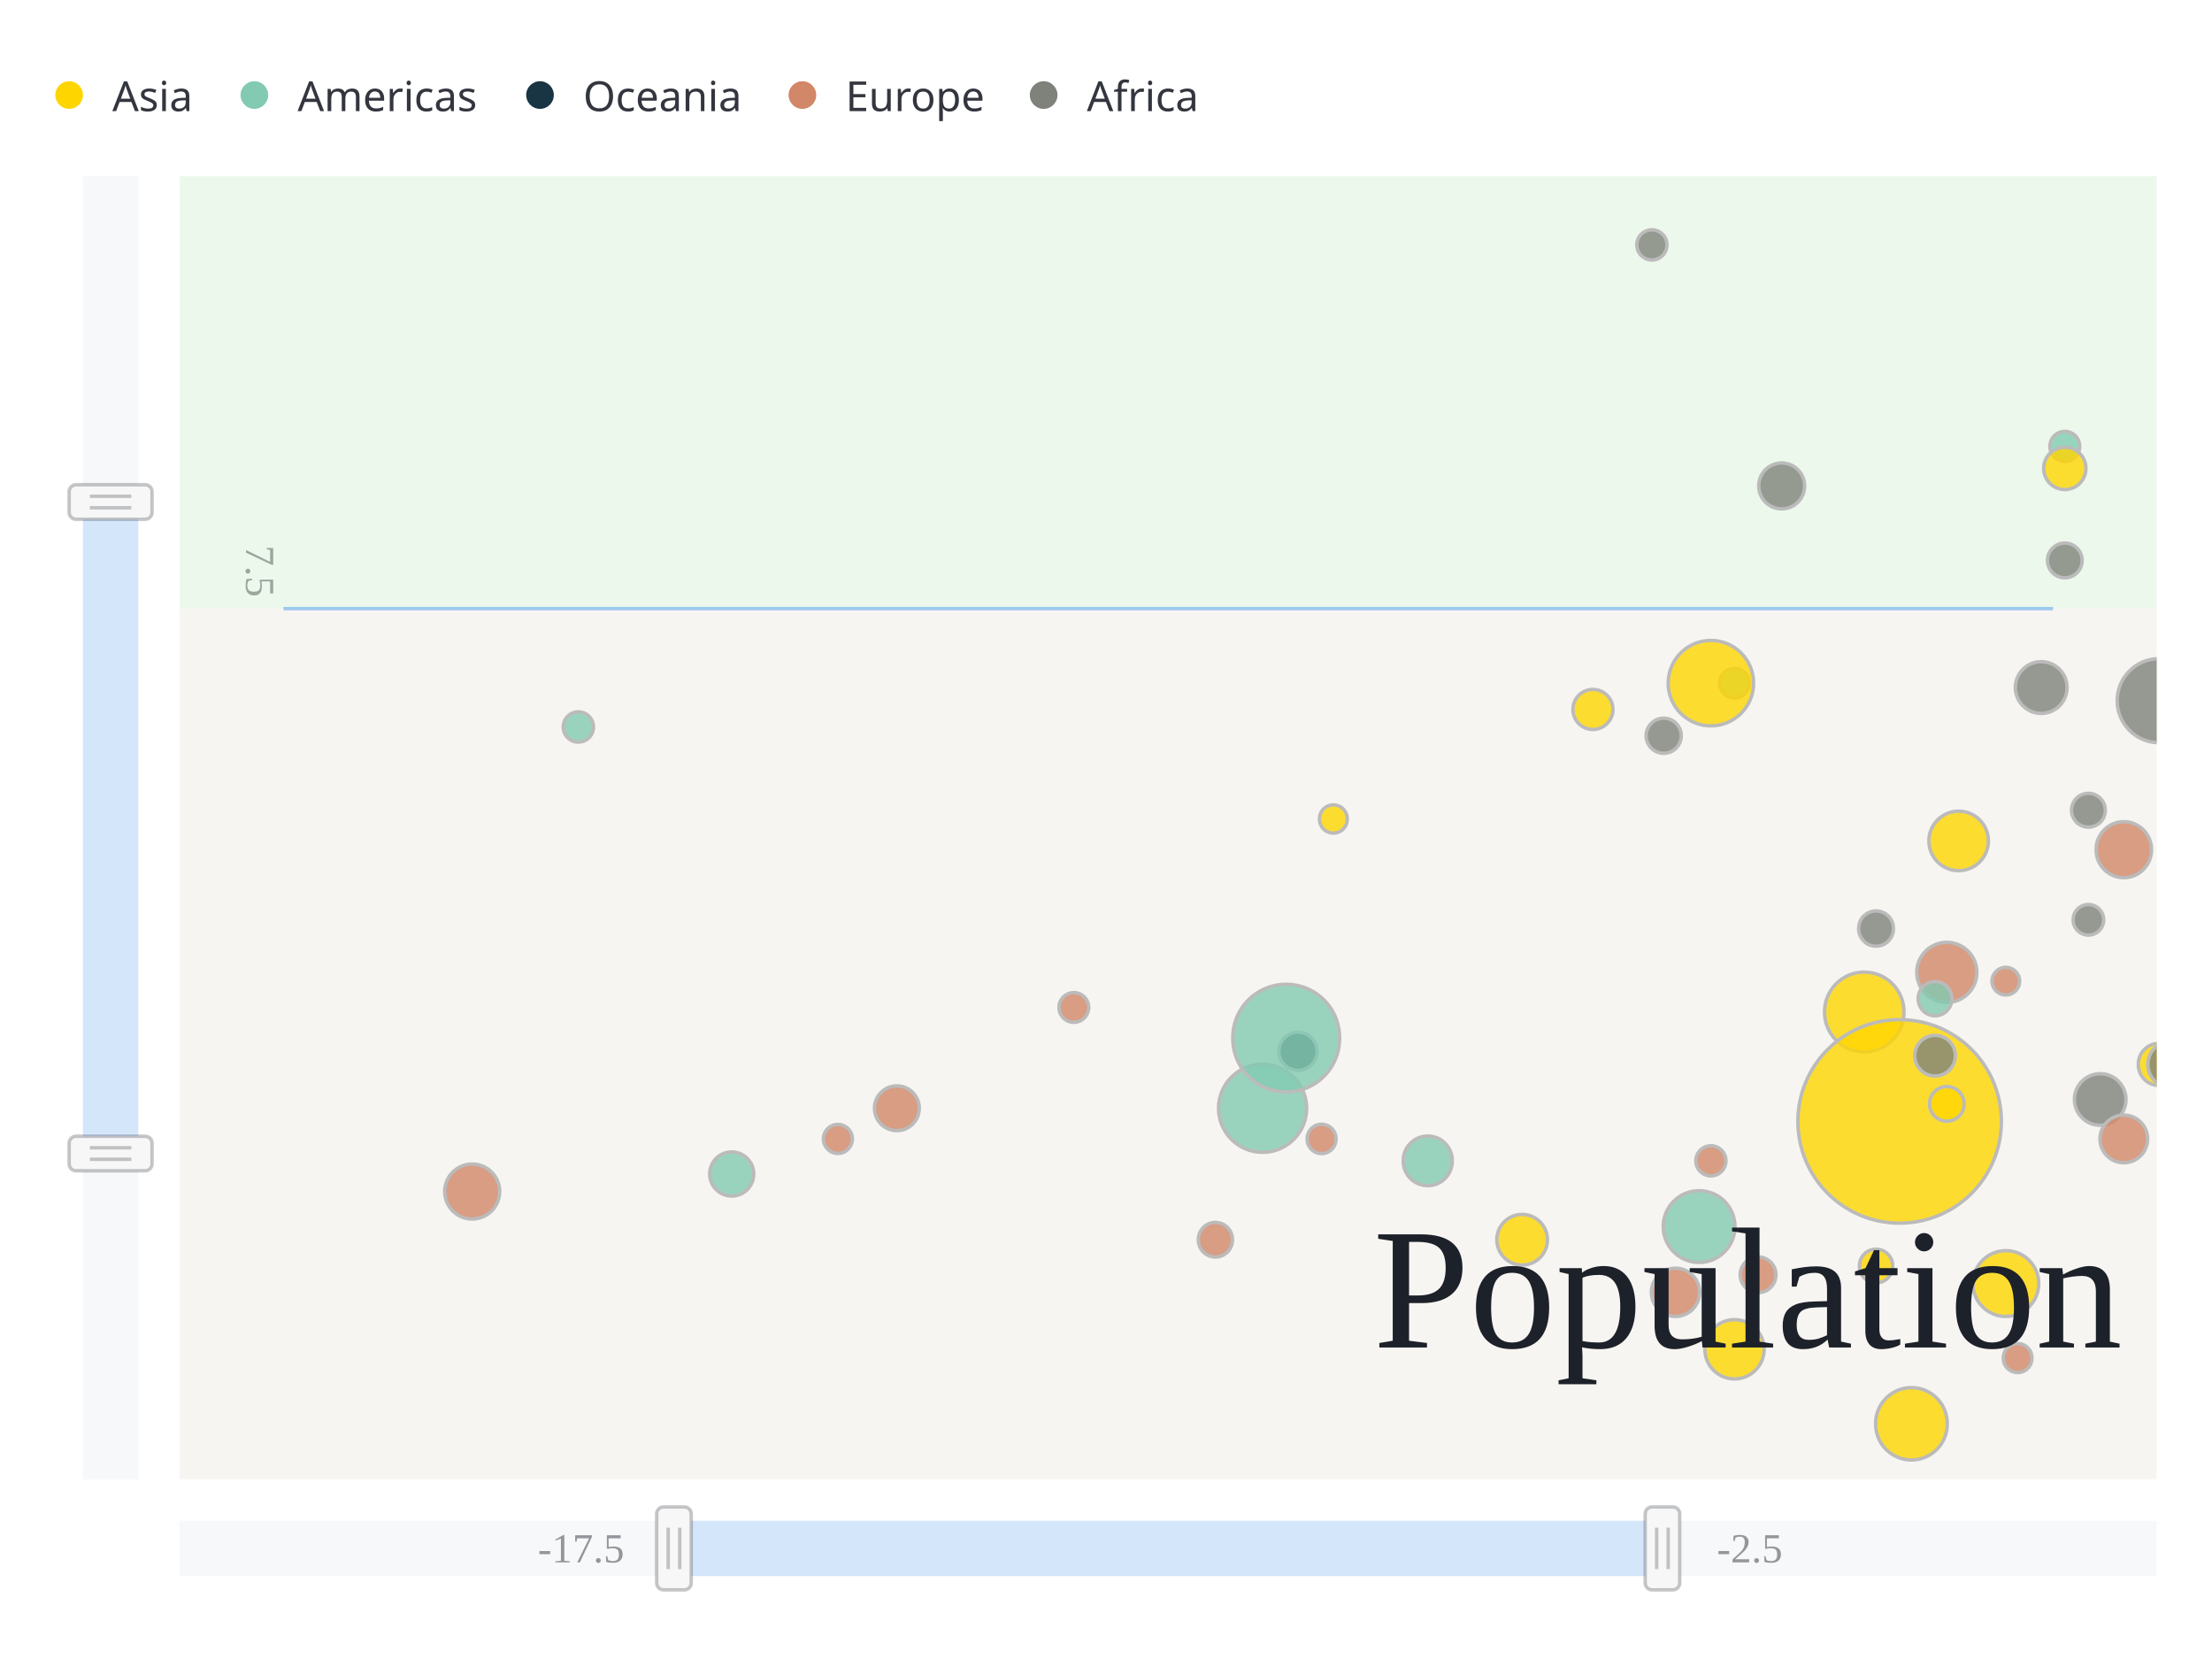
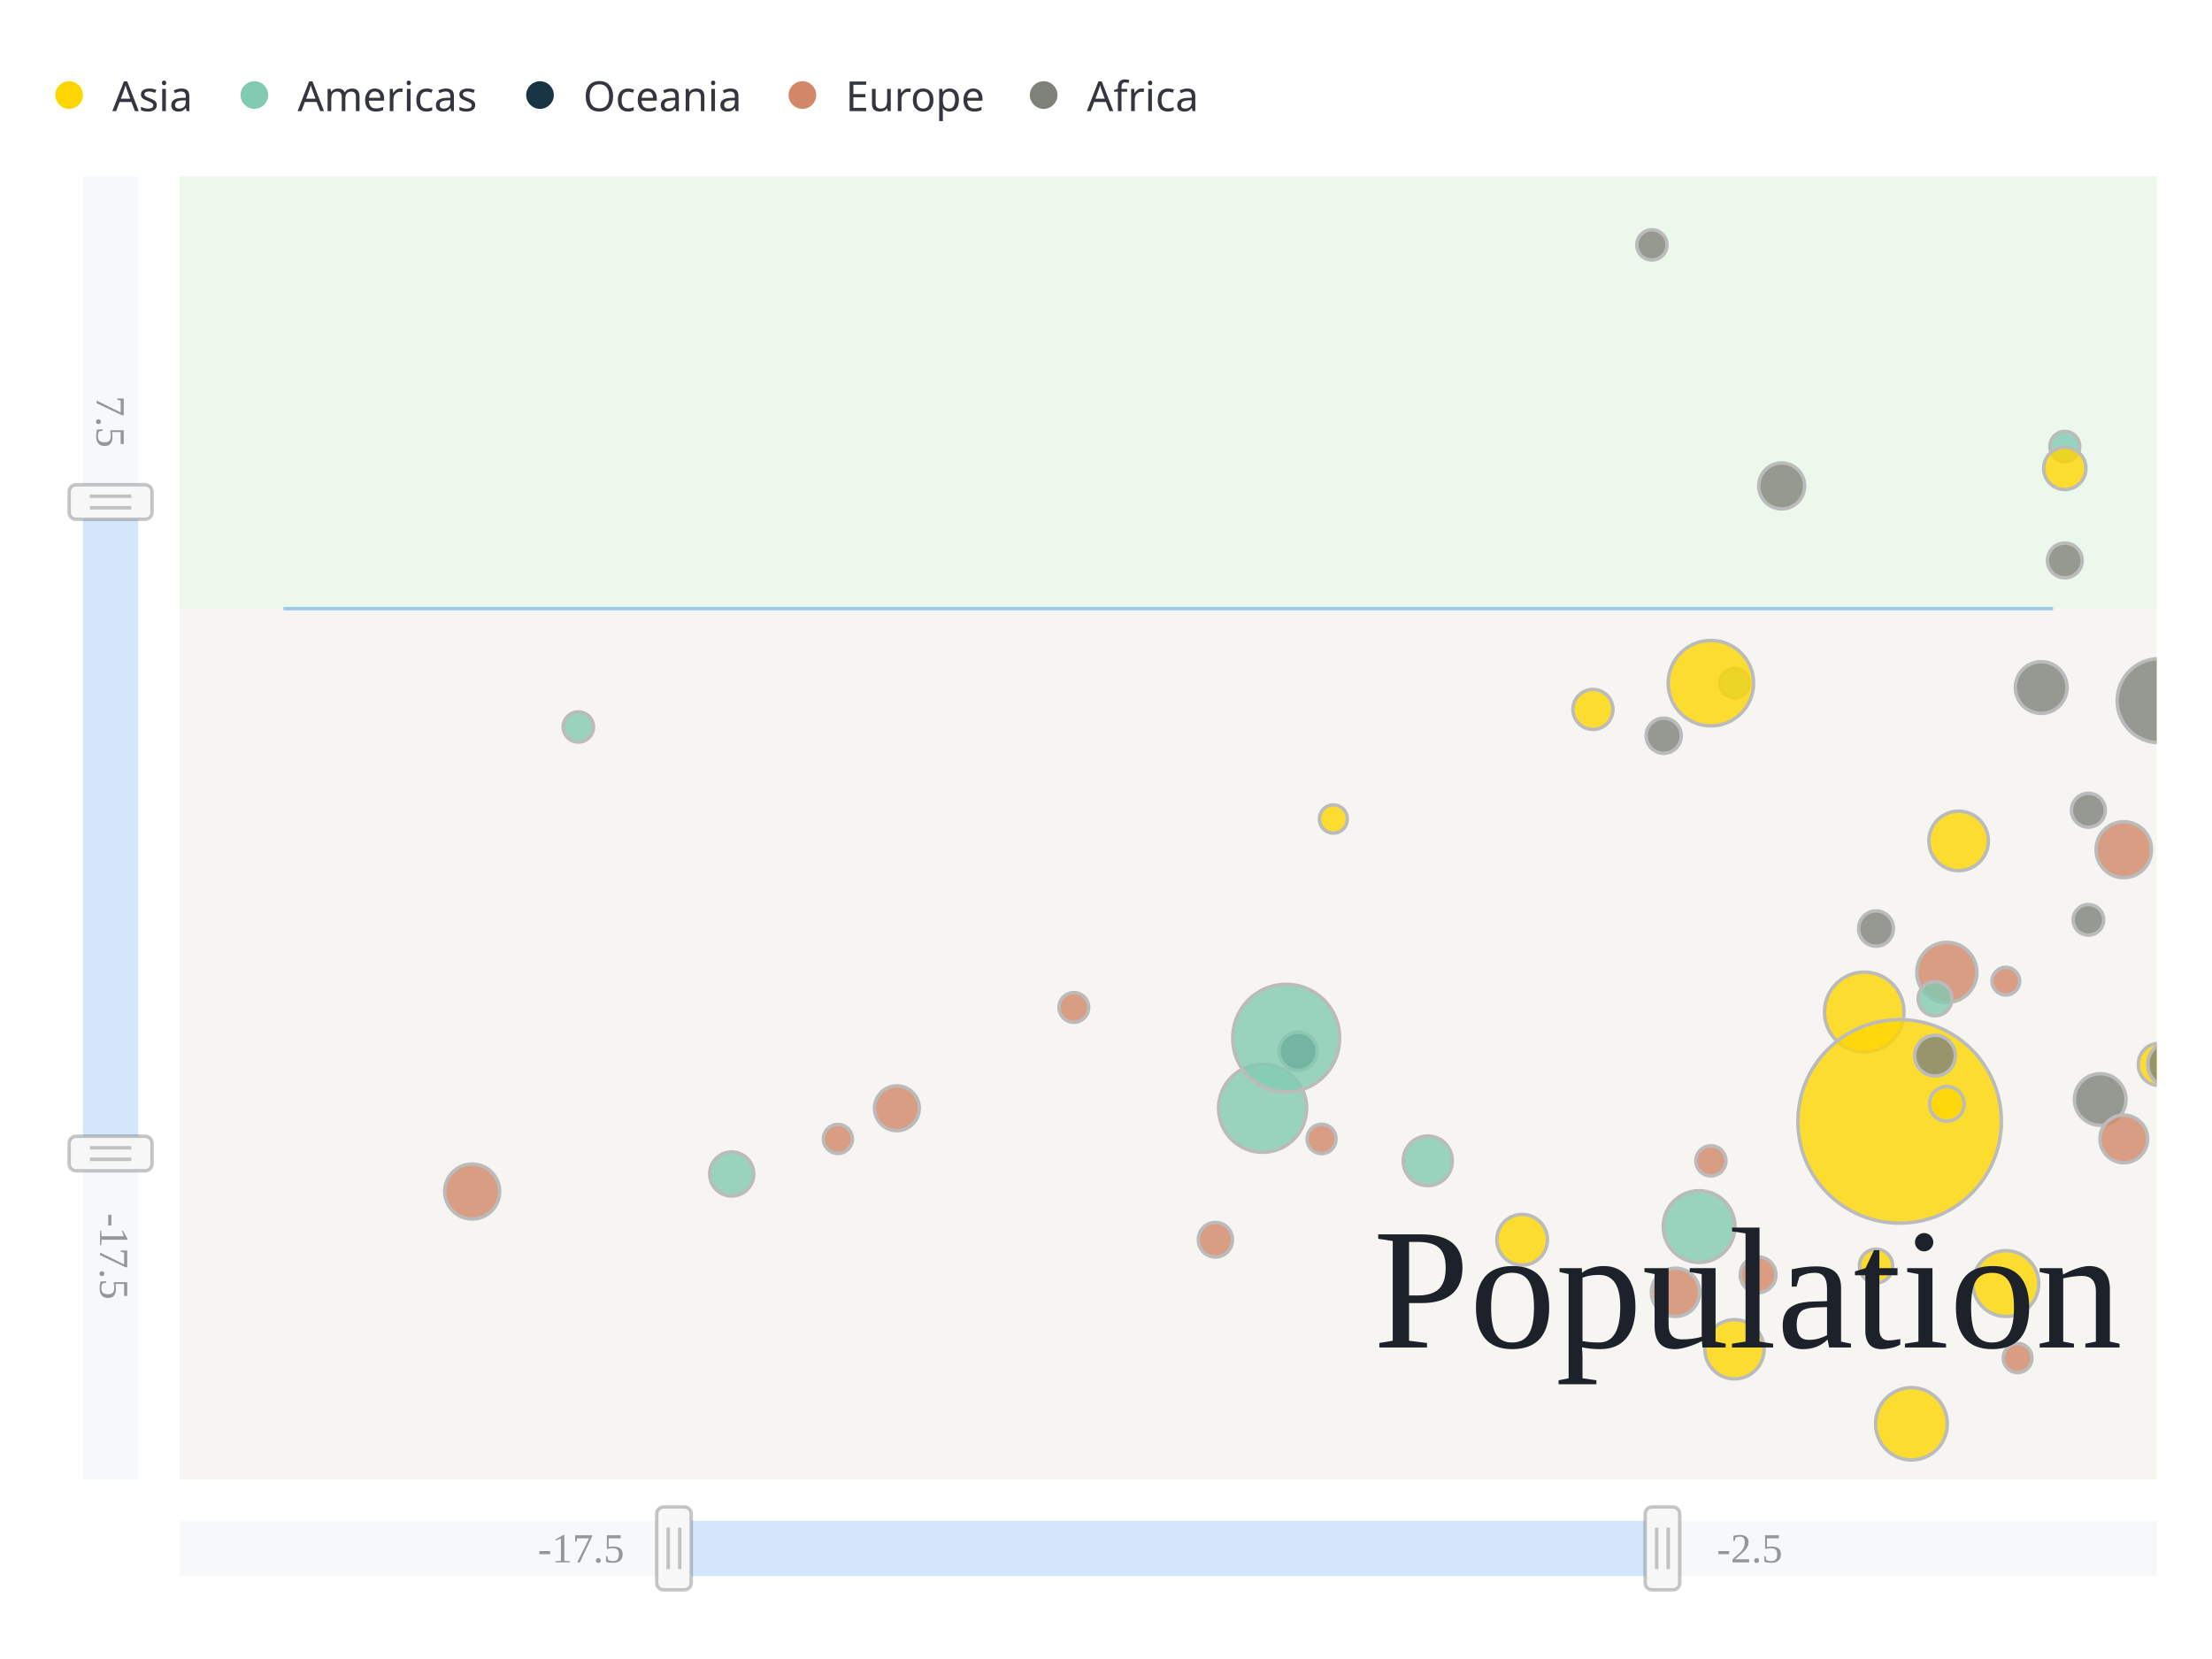
<svg xmlns="http://www.w3.org/2000/svg" width="640" height="480" color-interpolation-filters="sRGB" style="background: transparent;">
  <defs>
    <clipPath id="d" transform="matrix(1 0 0 1 -16 -16)">
      <use href="#a" transform="matrix(1 0 0 1 16 16)" />
    </clipPath>
    <clipPath id="e" transform="matrix(1 0 0 1 -52 -51)">
      <use href="#c" />
    </clipPath>
    <path id="b" width="572" height="377" x="52" y="51" fill="none" d="m52 51 572 0 0 377-572 0z" />
    <path id="c" width="572" height="377" x="52" y="51" fill="none" d="m52 51 572 0 0 377-572 0z" />
  </defs>
  <g>
    <g fill="none">
      <g fill="none" class="view">
        <g>
          <path width="640" height="480" x="0" y="0" fill="rgba(0,0,0,0)" d="m0 0 640 0 0 480-640 0z" class="area" />
        </g>
        <g>
          <path width="608" height="448" x="16" y="16" fill="rgba(0,0,0,0)" d="m16 16 608 0 0 448-608 0z" class="area" />
        </g>
        <g>
          <path width="572" height="377" x="52" y="51" fill="rgba(0,0,0,0)" d="m52 51 572 0 0 377-572 0z" class="area" />
        </g>
        <g>
          <path width="512" height="317" x="82" y="81" fill="rgba(0,0,0,0)" d="m82 81 512 0 0 317-512 0z" class="area" />
        </g>
        <g fill="none" class="component">
          <g fill="none" class="slider">
            <g>
              <path width="572" height="16" x="52" y="440" fill="rgba(65,97,128,1)" d="m52 440 572 0 0 16-572 0z" class="slider-track" opacity=".05" />
            </g>
            <g fill="none" class="slider-sparkline-group">
              <g fill="none" class="slider-sparkline">
                <g>
                  <path fill="none" class="container" />
                </g>
                <g fill="none" class="spark sparkline" transform="matrix(1 0 0 1 52 440)">
                  <g fill="none" />
                  <g fill="none" />
                </g>
              </g>
            </g>
            <g>
              <path width="572" height="16" x="52" y="440" fill="rgba(0,0,0,0)" d="m52 440 572 0 0 16-572 0z" class="slider-brush-area" />
            </g>
            <g fill="none" class="slider-foreground">
              <g transform="matrix(1 0 0 1 52 440)">
                <path width="143" height="16" fill="rgba(23,131,255,1)" fill-opacity=".15" d="m0 0 143 0 0 16-143 0z" class="slider-selection" visibility="hidden" />
              </g>
              <g transform="matrix(1 0 0 1 52 440)">
                <path width="286" height="16" x="143" fill="rgba(23,131,255,1)" fill-opacity=".15" d="m143 0 286 0 0 16-286 0z" class="slider-selection" visibility="visible" />
              </g>
              <g transform="matrix(1 0 0 1 52 440)">
                <path width="143" height="16" x="429" fill="rgba(23,131,255,1)" fill-opacity=".15" d="m429 0 143 0 0 16-143 0z" class="slider-selection" visibility="hidden" />
              </g>
              <g fill="none" class="slider-handle start-handle" transform="matrix(1 0 0 1 195 448)">
                <g fill="none" class="handle-icon-group">
                  <g fill="none" class="handle-icon">
                    <g>
                      <path width="10" height="24" x="-5" y="-12" fill="rgba(247,247,247,1)" stroke="rgba(29,33,41,1)" stroke-opacity=".25" stroke-width="1" d="m-3-12 6 0a2 2 0 0 1 2 2l0 20a2 2 0 0 1-2 2l-6 0a2 2 0 0 1-2-2l0-20a2 2 0 0 1 2-2z" class="handle-icon-rect" />
                      <g>
                        <line x1="-1.667" x2="-1.667" y1="-6" y2="6" fill="rgba(247,247,247,1)" stroke="rgba(29,33,41,1)" stroke-opacity=".25" stroke-width="1" class="handle-icon-line-1" />
                      </g>
                      <g>
                        <line x1="1.667" x2="1.667" y1="-6" y2="6" fill="rgba(247,247,247,1)" stroke="rgba(29,33,41,1)" stroke-opacity=".25" stroke-width="1" class="handle-icon-line-2" />
                      </g>
                    </g>
                  </g>
                </g>
                <g fill="none" class="handle-label-group">
                  <g>
                    <text x="-27.38" y="0" fill="rgba(29,33,41,1)" fill-opacity=".45" class="handle-label" dominant-baseline="central" dx=".5" dy="0" font-size="12" font-weight="normal" paint-order="stroke" style="transform:translate(0px, 0px);" text-anchor="middle">-17.5</text>
                  </g>
                </g>
              </g>
              <g fill="none" class="slider-handle end-handle" transform="matrix(1 0 0 1 481 448)">
                <g fill="none" class="handle-icon-group">
                  <g fill="none" class="handle-icon">
                    <g>
                      <path width="10" height="24" x="-5" y="-12" fill="rgba(247,247,247,1)" stroke="rgba(29,33,41,1)" stroke-opacity=".25" stroke-width="1" d="m-3-12 6 0a2 2 0 0 1 2 2l0 20a2 2 0 0 1-2 2l-6 0a2 2 0 0 1-2-2l0-20a2 2 0 0 1 2-2z" class="handle-icon-rect" />
                      <g>
                        <line x1="-1.667" x2="-1.667" y1="-6" y2="6" fill="rgba(247,247,247,1)" stroke="rgba(29,33,41,1)" stroke-opacity=".25" stroke-width="1" class="handle-icon-line-1" />
                      </g>
                      <g>
                        <line x1="1.667" x2="1.667" y1="-6" y2="6" fill="rgba(247,247,247,1)" stroke="rgba(29,33,41,1)" stroke-opacity=".25" stroke-width="1" class="handle-icon-line-2" />
                      </g>
                    </g>
                  </g>
                </g>
                <g fill="none" class="handle-label-group">
                  <g>
                    <text x="24.74" y="0" fill="rgba(29,33,41,1)" fill-opacity=".45" class="handle-label" dominant-baseline="central" dx=".5" dy="0" font-size="12" font-weight="normal" paint-order="stroke" style="transform:translate(0px, 0px);" text-anchor="middle">-2.5</text>
                  </g>
                </g>
              </g>
            </g>
          </g>
        </g>
        <g fill="none" class="component">
          <g fill="none" class="slider">
            <g>
              <path width="16" height="377" x="24" y="51" fill="rgba(65,97,128,1)" d="m24 51 16 0 0 377-16 0z" class="slider-track" opacity=".05" />
            </g>
            <g fill="none" class="slider-sparkline-group" />
            <g>
              <path width="16" height="377" x="24" y="51" fill="rgba(0,0,0,0)" d="m24 51 16 0 0 377-16 0z" class="slider-brush-area" />
            </g>
            <g fill="none" class="slider-foreground">
              <g transform="matrix(1 0 0 1 24 51)">
                <path width="16" height="94.25" fill="rgba(23,131,255,1)" fill-opacity=".15" d="m0 0 16 0 0 94.25-16 0z" class="slider-selection" visibility="hidden" />
              </g>
              <g transform="matrix(1 0 0 1 24 51)">
                <path width="16" height="188.5" y="94.25" fill="rgba(23,131,255,1)" fill-opacity=".15" d="m0 94.25 16 0 0 188.5-16 0z" class="slider-selection" visibility="visible" />
              </g>
              <g transform="matrix(1 0 0 1 24 51)">
                <path width="16" height="94.25" y="282.75" fill="rgba(23,131,255,1)" fill-opacity=".15" d="m0 282.75 16 0 0 94.25-16 0z" class="slider-selection" visibility="hidden" />
              </g>
              <g fill="none" class="slider-handle start-handle" transform="matrix(1 0 0 1 32 145.25)">
                <g fill="none" class="handle-icon-group">
                  <g fill="none" class="handle-icon">
                    <g transform="matrix(0 1 -1 0 0 0)">
                      <path width="10" height="24" x="-5" y="-12" fill="rgba(247,247,247,1)" stroke="rgba(29,33,41,1)" stroke-opacity=".25" stroke-width="1" d="m-3-12 6 0a2 2 0 0 1 2 2l0 20a2 2 0 0 1-2 2l-6 0a2 2 0 0 1-2-2l0-20a2 2 0 0 1 2-2z" class="handle-icon-rect" />
                      <g>
                        <line x1="-1.667" x2="-1.667" y1="-6" y2="6" fill="rgba(247,247,247,1)" stroke="rgba(29,33,41,1)" stroke-opacity=".25" stroke-width="1" class="handle-icon-line-1" />
                      </g>
                      <g>
                        <line x1="1.667" x2="1.667" y1="-6" y2="6" fill="rgba(247,247,247,1)" stroke="rgba(29,33,41,1)" stroke-opacity=".25" stroke-width="1" class="handle-icon-line-2" />
                      </g>
                    </g>
                  </g>
                </g>
                <g fill="none" class="handle-label-group">
-                   <g transform="matrix(0 1 -1 0 12 12)">
+                   <g transform="matrix(0 1 -1 0 -31.24 -31.24)">
                    <text x="0" y="-31.24" fill="rgba(29,33,41,1)" fill-opacity=".45" class="handle-label" dominant-baseline="central" dx=".5" dy="0" font-size="12" font-weight="normal" paint-order="stroke" style="transform:translate(0px, 0px);" text-anchor="left">7.5</text>
                  </g>
                </g>
              </g>
              <g fill="none" class="slider-handle end-handle" transform="matrix(1 0 0 1 32 333.75)">
                <g fill="none" class="handle-icon-group">
                  <g fill="none" class="handle-icon">
                    <g transform="matrix(0 1 -1 0 0 0)">
                      <path width="10" height="24" x="-5" y="-12" fill="rgba(247,247,247,1)" stroke="rgba(29,33,41,1)" stroke-opacity=".25" stroke-width="1" d="m-3-12 6 0a2 2 0 0 1 2 2l0 20a2 2 0 0 1-2 2l-6 0a2 2 0 0 1-2-2l0-20a2 2 0 0 1 2-2z" class="handle-icon-rect" />
                      <g>
                        <line x1="-1.667" x2="-1.667" y1="-6" y2="6" fill="rgba(247,247,247,1)" stroke="rgba(29,33,41,1)" stroke-opacity=".25" stroke-width="1" class="handle-icon-line-1" />
                      </g>
                      <g>
                        <line x1="1.667" x2="1.667" y1="-6" y2="6" fill="rgba(247,247,247,1)" stroke="rgba(29,33,41,1)" stroke-opacity=".25" stroke-width="1" class="handle-icon-line-2" />
                      </g>
                    </g>
                  </g>
                </g>
                <g fill="none" class="handle-label-group">
-                   <g transform="matrix(0 1 -1 0 -11 -13)">
+                   <g transform="matrix(0 1 -1 0 43.76 41.76)">
                    <text x="0" y="42.76" fill="rgba(29,33,41,1)" fill-opacity=".45" class="handle-label" dominant-baseline="central" dx=".5" dy="0" font-size="12" font-weight="normal" paint-order="stroke" style="transform:translate(0px, 0px);" text-anchor="end">-17.5</text>
                  </g>
                </g>
              </g>
            </g>
          </g>
        </g>
        <g fill="none" class="component">
          <g fill="none" transform="matrix(1 0 0 1 16 16)">
            <g fill="none" class="legend-category">
              <g fill="none" class="legend-title-group">
                <g fill="none" class="legend-title" />
              </g>
              <g fill="none" class="legend-items-group">
                <g fill="none" class="legend-items">
                  <g fill="none" class="items-navigator">
                    <g fill="none" class="navigator-content-group" clip-path="url(#d)">
                      <g fill="none" class="navigator-play-window">
                        <g fill="none" class="items-item-page">
                          <g fill="none" class="items-item g2-legend-item">
                            <g fill="none" class="legend-category-item-background-group">
                              <g>
                                <path width="41.6" height="23" fill="rgba(0,0,0,0)" d="m0 0 41.6 0 0 23-41.6 0z" class="legend-category-item-background g2-legend-background" visibility="visible" />
                              </g>
                            </g>
                            <g fill="none" class="legend-category-item-marker-group" transform="matrix(.5 0 0 .5 4 11.5)">
                              <g>
                                <path fill="rgba(255,213,0,1)" stroke-width="0" d="M-8 0a8 8 0 1 0 16 0 8 8 0 1 0-16 0Z" class="legend-category-item-marker g2-legend-marker" visibility="visible" />
                              </g>
                            </g>
                            <g fill="none" class="legend-category-item-label-group" transform="matrix(1 0 0 1 16 11.5)">
                              <g>
                                <text fill="rgba(29,33,41,1)" fill-opacity=".9" stroke-width="1" class="legend-category-item-label g2-legend-label" dominant-baseline="central" dx=".5" dy="0" font-family="sans-serif" font-size="12" font-style="normal" font-variant="normal" font-weight="normal" paint-order="stroke" style="transform:translate(0px, 0px);" text-anchor="left" visibility="visible">Asia</text>
                              </g>
                            </g>
                            <g fill="none" class="legend-category-item-value-group" />
                          </g>
                          <g fill="none" class="items-item g2-legend-item" transform="matrix(1 0 0 1 53.6 0)">
                            <g fill="none" class="legend-category-item-background-group">
                              <g>
                                <path width="70.64" height="23" fill="rgba(0,0,0,0)" d="m0 0 70.64 0 0 23-70.64 0z" class="legend-category-item-background g2-legend-background" visibility="visible" />
                              </g>
                            </g>
                            <g fill="none" class="legend-category-item-marker-group" transform="matrix(.5 0 0 .5 4 11.5)">
                              <g>
                                <path fill="rgba(130,202,178,1)" stroke-width="0" d="M-8 0a8 8 0 1 0 16 0 8 8 0 1 0-16 0Z" class="legend-category-item-marker g2-legend-marker" visibility="visible" />
                              </g>
                            </g>
                            <g fill="none" class="legend-category-item-label-group" transform="matrix(1 0 0 1 16 11.5)">
                              <g>
                                <text fill="rgba(29,33,41,1)" fill-opacity=".9" stroke-width="1" class="legend-category-item-label g2-legend-label" dominant-baseline="central" dx=".5" dy="0" font-family="sans-serif" font-size="12" font-style="normal" font-variant="normal" font-weight="normal" paint-order="stroke" style="transform:translate(0px, 0px);" text-anchor="left" visibility="visible">Americas</text>
                              </g>
                            </g>
                            <g fill="none" class="legend-category-item-value-group" />
                          </g>
                          <g fill="none" class="items-item g2-legend-item" transform="matrix(1 0 0 1 136.24 0)">
                            <g fill="none" class="legend-category-item-background-group">
                              <g>
                                <path width="63.92" height="23" fill="rgba(0,0,0,0)" d="m0 0 63.92 0 0 23-63.92 0z" class="legend-category-item-background g2-legend-background" visibility="visible" />
                              </g>
                            </g>
                            <g fill="none" class="legend-category-item-marker-group" transform="matrix(.5 0 0 .5 4 11.5)">
                              <g>
                                <path fill="rgba(25,52,66,1)" stroke-width="0" d="M-8 0a8 8 0 1 0 16 0 8 8 0 1 0-16 0Z" class="legend-category-item-marker g2-legend-marker" visibility="visible" />
                              </g>
                            </g>
                            <g fill="none" class="legend-category-item-label-group" transform="matrix(1 0 0 1 16 11.5)">
                              <g>
                                <text fill="rgba(29,33,41,1)" fill-opacity=".9" stroke-width="1" class="legend-category-item-label g2-legend-label" dominant-baseline="central" dx=".5" dy="0" font-family="sans-serif" font-size="12" font-style="normal" font-variant="normal" font-weight="normal" paint-order="stroke" style="transform:translate(0px, 0px);" text-anchor="left" visibility="visible">Oceania</text>
                              </g>
                            </g>
                            <g fill="none" class="legend-category-item-value-group" />
                          </g>
                          <g fill="none" class="items-item g2-legend-item" transform="matrix(1 0 0 1 212.16 0)">
                            <g fill="none" class="legend-category-item-background-group">
                              <g>
                                <path width="57.8" height="23" fill="rgba(0,0,0,0)" d="m0 0 57.8 0 0 23-57.8 0z" class="legend-category-item-background g2-legend-background" visibility="visible" />
                              </g>
                            </g>
                            <g fill="none" class="legend-category-item-marker-group" transform="matrix(.5 0 0 .5 4 11.5)">
                              <g>
                                <path fill="rgba(209,135,104,1)" stroke-width="0" d="M-8 0a8 8 0 1 0 16 0 8 8 0 1 0-16 0Z" class="legend-category-item-marker g2-legend-marker" visibility="visible" />
                              </g>
                            </g>
                            <g fill="none" class="legend-category-item-label-group" transform="matrix(1 0 0 1 16 11.5)">
                              <g>
                                <text fill="rgba(29,33,41,1)" fill-opacity=".9" stroke-width="1" class="legend-category-item-label g2-legend-label" dominant-baseline="central" dx=".5" dy="0" font-family="sans-serif" font-size="12" font-style="normal" font-variant="normal" font-weight="normal" paint-order="stroke" style="transform:translate(0px, 0px);" text-anchor="left" visibility="visible">Europe</text>
                              </g>
                            </g>
                            <g fill="none" class="legend-category-item-value-group" />
                          </g>
                          <g fill="none" class="items-item g2-legend-item" transform="matrix(1 0 0 1 281.96 0)">
                            <g fill="none" class="legend-category-item-background-group">
                              <g>
                                <path width="51.08" height="23" fill="rgba(0,0,0,0)" d="m0 0 51.08 0 0 23-51.08 0z" class="legend-category-item-background g2-legend-background" visibility="visible" />
                              </g>
                            </g>
                            <g fill="none" class="legend-category-item-marker-group" transform="matrix(.5 0 0 .5 4 11.5)">
                              <g>
                                <path fill="rgba(126,130,122,1)" stroke-width="0" d="M-8 0a8 8 0 1 0 16 0 8 8 0 1 0-16 0Z" class="legend-category-item-marker g2-legend-marker" visibility="visible" />
                              </g>
                            </g>
                            <g fill="none" class="legend-category-item-label-group" transform="matrix(1 0 0 1 16 11.5)">
                              <g>
                                <text fill="rgba(29,33,41,1)" fill-opacity=".9" stroke-width="1" class="legend-category-item-label g2-legend-label" dominant-baseline="central" dx=".5" dy="0" font-family="sans-serif" font-size="12" font-style="normal" font-variant="normal" font-weight="normal" paint-order="stroke" style="transform:translate(0px, 0px);" text-anchor="left" visibility="visible">Africa</text>
                              </g>
                            </g>
                            <g fill="none" class="legend-category-item-value-group" />
                          </g>
                        </g>
                      </g>
                    </g>
                    <g fill="none" class="navigator-controller" />
                    <g>
                      <path id="a" width="333.04" height="23" fill="none" d="m0 0 333.04 0 0 23-333.04 0z" class="navigator-clip-path" />
                    </g>
                  </g>
                </g>
              </g>
            </g>
          </g>
        </g>
        <g clip-path="url(#e)" transform="matrix(1 0 0 1 52 51)">
          <path width="572" height="377" fill="rgba(0,0,0,0)" d="m0 0 572 0 0 377-572 0z" class="plot" />
          <g fill="none" class="main-layer">
            <g>
              <path fill="none" stroke="rgba(23,131,255,1)" stroke-opacity=".45" stroke-width="1" d="m627.333 347 0-317" class="element" />
            </g>
          </g>
          <g fill="none" class="main-layer">
            <g>
              <path fill="none" stroke="rgba(23,131,255,1)" stroke-opacity=".45" stroke-width="1" d="m30 125.1 512 0" class="element" />
            </g>
          </g>
          <g fill="none" class="main-layer">
            <g>
              <path width="853.333" height="380.4" x="-226" y="125.1" fill="rgba(216,208,192,1)" fill-opacity=".2" stroke="rgba(23,131,255,1)" stroke-width="0" d="m-226 125.1 853.333 0 0 380.4-853.333 0z" class="element" />
            </g>
            <g>
              <path width="853.333" height="253.6" x="-226" y="-128.5" fill="rgba(163,221,161,1)" fill-opacity=".2" stroke="rgba(23,131,255,1)" stroke-width="0" d="m-226-128.5 853.333 0 0 253.6-853.333 0z" class="element" />
            </g>
            <g>
              <path width="170.667" height="380.4" x="627.333" y="125.1" fill="rgba(163,221,161,1)" fill-opacity=".2" stroke="rgba(23,131,255,1)" stroke-width="0" d="m627.333 125.1 170.667 0 0 380.4-170.667 0z" class="element" />
            </g>
            <g>
              <path width="170.667" height="253.6" x="627.333" y="-128.5" fill="rgba(216,208,192,1)" fill-opacity=".2" stroke="rgba(23,131,255,1)" stroke-width="0" d="m627.333-128.5 170.667 0 0 253.6-170.667 0z" class="element" />
            </g>
          </g>
          <g fill="none" class="main-layer">
            <g>
              <path fill="rgba(255,213,0,1)" fill-opacity=".8" stroke="rgba(187,187,187,1)" stroke-width="1" d="M599.325 83.256a4.115 4.115 0 1 0 8.229 0 4.115 4.115 0 1 0-8.229 0Z" class="element" />
            </g>
            <g>
              <path fill="rgba(130,202,178,1)" fill-opacity=".8" stroke="rgba(187,187,187,1)" stroke-width="1" d="M-68.991 338.124a6.831 6.831 0 1 0 13.663 0 6.831 6.831 0 1 0-13.663 0Z" class="element" />
            </g>
            <g>
              <path fill="rgba(25,52,66,1)" fill-opacity=".8" stroke="rgba(187,187,187,1)" stroke-width="1" d="M318.007 253.168a5.539 5.539 0 1 0 11.079 0 5.539 5.539 0 1 0-11.079 0Z" class="element" />
            </g>
            <g>
              <path fill="rgba(209,135,104,1)" fill-opacity=".8" stroke="rgba(187,187,187,1)" stroke-width="1" d="M131.767 423.08a4.047 4.047 0 1 0 8.093 0 4.047 4.047 0 1 0-8.093 0Z" class="element" />
            </g>
            <g>
              <path fill="rgba(255,213,0,1)" fill-opacity=".8" stroke="rgba(187,187,187,1)" stroke-width="1" d="M612.918 267.116a4.175 4.175 0 1 0 8.35 0 4.175 4.175 0 1 0-8.35 0Z" class="element" />
            </g>
            <g>
              <path fill="rgba(209,135,104,1)" fill-opacity=".8" stroke="rgba(187,187,187,1)" stroke-width="1" d="M438.654 284.868a4.36 4.36 0 1 0 8.72 0 4.36 4.36 0 1 0-8.72 0Z" class="element" />
            </g>
            <g>
              <path fill="rgba(126,130,122,1)" fill-opacity=".8" stroke="rgba(187,187,187,1)" stroke-width="1" d="M575.24 169.48a4.307 4.307 0 1 0 8.613 0 4.307 4.307 0 1 0-8.613 0Z" class="element" />
            </g>
            <g>
              <path fill="rgba(126,130,122,1)" fill-opacity=".8" stroke="rgba(187,187,187,1)" stroke-width="1" d="M424.278 161.872a5.082 5.082 0 1 0 10.164 0 5.082 5.082 0 1 0-10.164 0Z" class="element" />
            </g>
            <g>
              <path fill="rgba(255,213,0,1)" fill-opacity=".8" stroke="rgba(187,187,187,1)" stroke-width="1" d="M475.89 241.756a11.497 11.497 0 1 0 22.993 0 11.497 11.497 0 1 0-22.994 0Z" class="element" />
            </g>
            <g>
              <path fill="rgba(209,135,104,1)" fill-opacity=".8" stroke="rgba(187,187,187,1)" stroke-width="1" d="M527.616 341.928a4.144 4.144 0 1 0 8.287 0 4.144 4.144 0 1 0-8.287 0Z" class="element" />
            </g>
            <g>
              <path fill="rgba(130,202,178,1)" fill-opacity=".8" stroke="rgba(187,187,187,1)" stroke-width="1" d="M300.561 269.652a12.746 12.746 0 1 0 25.492 0 12.746 12.746 0 1 0-25.492 0Z" class="element" />
            </g>
            <g>
              <path fill="rgba(130,202,178,1)" fill-opacity=".8" stroke="rgba(187,187,187,1)" stroke-width="1" d="M153.331 288.672a6.376 6.376 0 1 0 12.752 0 6.376 6.376 0 1 0-12.752 0Z" class="element" />
            </g>
            <g>
              <path fill="rgba(209,135,104,1)" fill-opacity=".8" stroke="rgba(187,187,187,1)" stroke-width="1" d="M524.347 232.88a4 4 0 1 0 8 0 4 4 0 1 0-8 0Z" class="element" />
            </g>
            <g>
              <path fill="rgba(130,202,178,1)" fill-opacity=".8" stroke="rgba(187,187,187,1)" stroke-width="1" d="M-87.656 363.484a5.016 5.016 0 1 0 10.033 0 5.016 5.016 0 1 0-10.033 0Z" class="element" />
            </g>
            <g>
              <path fill="rgba(255,213,0,1)" fill-opacity=".8" stroke="rgba(187,187,187,1)" stroke-width="1" d="M573.44 199.912a30 30 0 1 0 60 0 30 30 0 1 0-60 0Z" class="element" />
            </g>
            <g>
              <path fill="rgba(130,202,178,1)" fill-opacity=".8" stroke="rgba(187,187,187,1)" stroke-width="1" d="M353.994 284.868a7.1 7.1 0 1 0 14.199 0 7.1 7.1 0 1 0-14.199 0Z" class="element" />
            </g>
            <g>
              <path fill="rgba(130,202,178,1)" fill-opacity=".8" stroke="rgba(187,187,187,1)" stroke-width="1" d="M110.958 159.336a4.375 4.375 0 1 0 8.751 0 4.375 4.375 0 1 0-8.751 0Z" class="element" />
            </g>
            <g>
              <path fill="rgba(209,135,104,1)" fill-opacity=".8" stroke="rgba(187,187,187,1)" stroke-width="1" d="M629.889 160.604a4.271 4.271 0 1 0 8.542 0 4.271 4.271 0 1 0-8.542 0Z" class="element" />
            </g>
            <g>
              <path fill="rgba(209,135,104,1)" fill-opacity=".8" stroke="rgba(187,187,187,1)" stroke-width="1" d="M502.58 230.344a8.7 8.7 0 1 0 17.4 0 8.7 8.7 0 1 0-17.4 0Z" class="element" />
            </g>
            <g>
              <path fill="rgba(130,202,178,1)" fill-opacity=".8" stroke="rgba(187,187,187,1)" stroke-width="1" d="M445.559 146.656a4.281 4.281 0 1 0 8.562 0 4.281 4.281 0 1 0-8.562 0Z" class="element" />
            </g>
            <g>
              <path fill="rgba(126,130,122,1)" fill-opacity=".8" stroke="rgba(187,187,187,1)" stroke-width="1" d="M456.851 89.596a6.642 6.642 0 1 0 13.284 0 6.642 6.642 0 1 0-13.284 0Z" class="element" />
            </g>
            <g>
              <path fill="rgba(130,202,178,1)" fill-opacity=".8" stroke="rgba(187,187,187,1)" stroke-width="1" d="M502.99 237.952a4.877 4.877 0 1 0 9.753 0 4.877 4.877 0 1 0-9.753 0Z" class="element" />
            </g>
            <g>
              <path fill="rgba(126,130,122,1)" fill-opacity=".8" stroke="rgba(187,187,187,1)" stroke-width="1" d="M566.902-80.316a9.231 9.231 0 1 0 18.463 0 9.231 9.231 0 1 0-18.462 0Z" class="element" />
            </g>
            <g>
              <path fill="rgba(209,135,104,1)" fill-opacity=".8" stroke="rgba(187,187,187,1)" stroke-width="1" d="M425.793 322.908a6.98 6.98 0 1 0 13.961 0 6.98 6.98 0 1 0-13.96 0Z" class="element" />
            </g>
            <g>
              <path fill="rgba(126,130,122,1)" fill-opacity=".8" stroke="rgba(187,187,187,1)" stroke-width="1" d="M607.606 133.976a9.488 9.488 0 1 0 18.975 0 9.488 9.488 0 1 0-18.975 0Z" class="element" />
            </g>
            <g>
              <path fill="rgba(209,135,104,1)" fill-opacity=".8" stroke="rgba(187,187,187,1)" stroke-width="1" d="M554.466 194.84a8.014 8.014 0 1 0 16.027 0 8.014 8.014 0 1 0-16.027 0Z" class="element" />
            </g>
            <g>
              <path fill="rgba(209,135,104,1)" fill-opacity=".8" stroke="rgba(187,187,187,1)" stroke-width="1" d="M76.66 293.744a7.953 7.953 0 1 0 15.906 0 7.953 7.953 0 1 0-15.906 0Z" class="element" />
            </g>
            <g>
              <path fill="rgba(126,130,122,1)" fill-opacity=".8" stroke="rgba(187,187,187,1)" stroke-width="1" d="M604.431 156.8a5.836 5.836 0 1 0 11.672 0 5.836 5.836 0 1 0-11.672 0Z" class="element" />
            </g>
            <g>
              <path fill="rgba(209,135,104,1)" fill-opacity=".8" stroke="rgba(187,187,187,1)" stroke-width="1" d="M254.398 240.488a4.295 4.295 0 1 0 8.59 0 4.295 4.295 0 1 0-8.59 0Z" class="element" />
            </g>
            <g>
              <path fill="rgba(130,202,178,1)" fill-opacity=".8" stroke="rgba(187,187,187,1)" stroke-width="1" d="M541.11 78.184a4.304 4.304 0 1 0 8.607 0 4.304 4.304 0 1 0-8.607 0Z" class="element" />
            </g>
            <g>
              <path fill="rgba(209,135,104,1)" fill-opacity=".8" stroke="rgba(187,187,187,1)" stroke-width="1" d="M326.192 278.528a4.182 4.182 0 1 0 8.363 0 4.182 4.182 0 1 0-8.363 0Z" class="element" />
            </g>
            <g>
              <path fill="rgba(255,213,0,1)" fill-opacity=".8" stroke="rgba(187,187,187,1)" stroke-width="1" d="M544.993-71.44a14.074 14.074 0 1 0 28.148 0 14.074 14.074 0 1 0-28.148 0Z" class="element" />
            </g>
            <g>
              <path fill="rgba(255,213,0,1)" fill-opacity=".8" stroke="rgba(187,187,187,1)" stroke-width="1" d="M468.19 273.456a29.437 29.437 0 1 0 58.874 0 29.437 29.437 0 1 0-58.874 0Z" class="element" />
            </g>
            <g>
              <path fill="rgba(255,213,0,1)" fill-opacity=".8" stroke="rgba(187,187,187,1)" stroke-width="1" d="M506.087 192.304a8.607 8.607 0 1 0 17.214 0 8.607 8.607 0 1 0-17.214 0Z" class="element" />
            </g>
            <g>
              <path fill="rgba(255,213,0,1)" fill-opacity=".8" stroke="rgba(187,187,187,1)" stroke-width="1" d="M329.764 185.964a4.023 4.023 0 1 0 8.045 0 4.023 4.023 0 1 0-8.045 0Z" class="element" />
            </g>
            <g>
              <path fill="rgba(209,135,104,1)" fill-opacity=".8" stroke="rgba(187,187,187,1)" stroke-width="1" d="M575.244 199.912a7.716 7.716 0 1 0 15.431 0 7.716 7.716 0 1 0-15.431 0Z" class="element" />
            </g>
            <g>
              <path fill="rgba(255,213,0,1)" fill-opacity=".8" stroke="rgba(187,187,187,1)" stroke-width="1" d="M490.679 360.948a10.361 10.361 0 1 0 20.721 0 10.361 10.361 0 1 0-20.721 0Z" class="element" />
            </g>
            <g>
              <path fill="rgba(255,213,0,1)" fill-opacity=".8" stroke="rgba(187,187,187,1)" stroke-width="1" d="M506.274 268.384a5.006 5.006 0 1 0 10.012 0 5.006 5.006 0 1 0-10.012 0Z" class="element" />
            </g>
            <g>
              <path fill="rgba(126,130,122,1)" fill-opacity=".8" stroke="rgba(187,187,187,1)" stroke-width="1" d="M575.871 229.076a7.089 7.089 0 1 0 14.178 0 7.089 7.089 0 1 0-14.178 0Z" class="element" />
            </g>
            <g>
              <path fill="rgba(255,213,0,1)" fill-opacity=".8" stroke="rgba(187,187,187,1)" stroke-width="1" d="M485.982 315.3a4.818 4.818 0 1 0 9.635 0 4.818 4.818 0 1 0-9.635 0Z" class="element" />
            </g>
            <g>
              <path fill="rgba(255,213,0,1)" fill-opacity=".8" stroke="rgba(187,187,187,1)" stroke-width="1" d="M589.374 409.132a7.239 7.239 0 1 0 14.478 0 7.239 7.239 0 1 0-14.478 0Z" class="element" />
            </g>
            <g>
              <path fill="rgba(255,213,0,1)" fill-opacity=".8" stroke="rgba(187,187,187,1)" stroke-width="1" d="M577.66 158.068a5.3 5.3 0 1 0 10.599 0 5.3 5.3 0 1 0-10.599 0Z" class="element" />
            </g>
            <g>
              <path fill="rgba(126,130,122,1)" fill-opacity=".8" stroke="rgba(187,187,187,1)" stroke-width="1" d="M484.487-30.864a6.313 6.313 0 1 0 12.626 0 6.313 6.313 0 1 0-12.626 0Z" class="element" />
            </g>
            <g>
              <path fill="rgba(130,202,178,1)" fill-opacity=".8" stroke="rgba(187,187,187,1)" stroke-width="1" d="M429.221 303.888a10.379 10.379 0 1 0 20.758 0 10.379 10.379 0 1 0-20.758 0Z" class="element" />
            </g>
            <g>
              <path fill="rgba(126,130,122,1)" fill-opacity=".8" stroke="rgba(187,187,187,1)" stroke-width="1" d="M540.389 111.152a5.024 5.024 0 1 0 10.048 0 5.024 5.024 0 1 0-10.048 0Z" class="element" />
            </g>
            <g>
              <path fill="rgba(255,213,0,1)" fill-opacity=".8" stroke="rgba(187,187,187,1)" stroke-width="1" d="M381.075 307.692a7.325 7.325 0 1 0 14.651 0 7.325 7.325 0 1 0-14.651 0Z" class="element" />
            </g>
            <g>
              <path fill="rgba(126,130,122,1)" fill-opacity=".8" stroke="rgba(187,187,187,1)" stroke-width="1" d="M501.986 254.436a5.88 5.88 0 1 0 11.76 0 5.88 5.88 0 1 0-11.76 0Z" class="element" />
            </g>
            <g>
              <path fill="rgba(126,130,122,1)" fill-opacity=".8" stroke="rgba(187,187,187,1)" stroke-width="1" d="M485.767 217.664a5.033 5.033 0 1 0 10.065 0 5.033 5.033 0 1 0-10.065 0Z" class="element" />
            </g>
            <g>
              <path fill="rgba(255,213,0,1)" fill-opacity=".8" stroke="rgba(187,187,187,1)" stroke-width="1" d="M566.676 256.972a6.044 6.044 0 1 0 12.087 0 6.044 6.044 0 1 0-12.087 0Z" class="element" />
            </g>
            <g>
              <path fill="rgba(126,130,122,1)" fill-opacity=".8" stroke="rgba(187,187,187,1)" stroke-width="1" d="M611.838 93.4a5.255 5.255 0 1 0 10.511 0 5.255 5.255 0 1 0-10.511 0Z" class="element" />
            </g>
            <g>
              <path fill="rgba(126,130,122,1)" fill-opacity=".8" stroke="rgba(187,187,187,1)" stroke-width="1" d="M560.561 151.728a12.159 12.159 0 1 0 24.319 0 12.159 12.159 0 1 0-24.319 0Z" class="element" />
            </g>
            <g>
              <path fill="rgba(209,135,104,1)" fill-opacity=".8" stroke="rgba(187,187,187,1)" stroke-width="1" d="M294.717 307.692a4.937 4.937 0 1 0 9.873 0 4.937 4.937 0 1 0-9.873 0Z" class="element" />
            </g>
            <g>
              <path fill="rgba(255,213,0,1)" fill-opacity=".8" stroke="rgba(187,187,187,1)" stroke-width="1" d="M-33.918 192.304a5.891 5.891 0 1 0 11.782 0 5.891 5.891 0 1 0-11.782 0Z" class="element" />
            </g>
            <g>
              <path fill="rgba(255,213,0,1)" fill-opacity=".8" stroke="rgba(187,187,187,1)" stroke-width="1" d="M430.655 146.656a12.358 12.358 0 1 0 24.717 0 12.358 12.358 0 1 0-24.717 0Z" class="element" />
            </g>
            <g>
              <path fill="rgba(255,213,0,1)" fill-opacity=".8" stroke="rgba(187,187,187,1)" stroke-width="1" d="M518.825 320.372a9.522 9.522 0 1 0 19.044 0 9.522 9.522 0 1 0-19.044 0Z" class="element" />
            </g>
            <g>
              <path fill="rgba(209,135,104,1)" fill-opacity=".8" stroke="rgba(187,187,187,1)" stroke-width="1" d="M201.011 269.652a6.482 6.482 0 1 0 12.964 0 6.482 6.482 0 1 0-12.964 0Z" class="element" />
            </g>
            <g>
              <path fill="rgba(209,135,104,1)" fill-opacity=".8" stroke="rgba(187,187,187,1)" stroke-width="1" d="M612.851 231.612a4.243 4.243 0 1 0 8.486 0 4.243 4.243 0 1 0-8.486 0Z" class="element" />
            </g>
            <g>
              <path fill="rgba(209,135,104,1)" fill-opacity=".8" stroke="rgba(187,187,187,1)" stroke-width="1" d="M451.493 317.836a5.173 5.173 0 1 0 10.346 0 5.173 5.173 0 1 0-10.346 0Z" class="element" />
            </g>
            <g>
              <path fill="rgba(209,135,104,1)" fill-opacity=".8" stroke="rgba(187,187,187,1)" stroke-width="1" d="M643.714 245.56a10.926 10.926 0 1 0 21.853 0 10.926 10.926 0 1 0-21.853 0Z" class="element" />
            </g>
            <g>
              <path fill="rgba(126,130,122,1)" fill-opacity=".8" stroke="rgba(187,187,187,1)" stroke-width="1" d="M547.816 215.128a4.424 4.424 0 1 0 8.849 0 4.424 4.424 0 1 0-8.849 0Z" class="element" />
            </g>
            <g>
              <path fill="rgba(255,213,0,1)" fill-opacity=".8" stroke="rgba(187,187,187,1)" stroke-width="1" d="M539.296 84.524a6.117 6.117 0 1 0 12.234 0 6.117 6.117 0 1 0-12.234 0Z" class="element" />
            </g>
            <g>
              <path fill="rgba(126,130,122,1)" fill-opacity=".8" stroke="rgba(187,187,187,1)" stroke-width="1" d="M581.589 172.016a4.784 4.784 0 1 0 9.568 0 4.784 4.784 0 1 0-9.568 0Z" class="element" />
            </g>
            <g>
              <path fill="rgba(209,135,104,1)" fill-opacity=".8" stroke="rgba(187,187,187,1)" stroke-width="1" d="M186.232 278.528a4.195 4.195 0 1 0 8.39 0 4.195 4.195 0 1 0-8.39 0Z" class="element" />
            </g>
            <g>
              <path fill="rgba(255,213,0,1)" fill-opacity=".8" stroke="rgba(187,187,187,1)" stroke-width="1" d="M602.162 224.004a8.105 8.105 0 1 0 16.209 0 8.105 8.105 0 1 0-16.209 0Z" class="element" />
            </g>
            <g>
              <path fill="rgba(126,130,122,1)" fill-opacity=".8" stroke="rgba(187,187,187,1)" stroke-width="1" d="M421.58 19.856a4.367 4.367 0 1 0 8.734 0 4.367 4.367 0 1 0-8.734 0Z" class="element" />
            </g>
            <g>
              <path fill="rgba(255,213,0,1)" fill-opacity=".8" stroke="rgba(187,187,187,1)" stroke-width="1" d="M441.266 339.392a8.574 8.574 0 1 0 17.149 0 8.574 8.574 0 1 0-17.149 0Z" class="element" />
            </g>
            <g>
              <path fill="rgba(126,130,122,1)" fill-opacity=".8" stroke="rgba(187,187,187,1)" stroke-width="1" d="M548.189 267.116a7.464 7.464 0 1 0 14.928 0 7.464 7.464 0 1 0-14.928 0Z" class="element" />
            </g>
            <g>
              <path fill="rgba(126,130,122,1)" fill-opacity=".8" stroke="rgba(187,187,187,1)" stroke-width="1" d="M569.439 256.972a6.694 6.694 0 1 0 13.388 0 6.694 6.694 0 1 0-13.388 0Z" class="element" />
            </g>
            <g>
              <path fill="rgba(209,135,104,1)" fill-opacity=".8" stroke="rgba(187,187,187,1)" stroke-width="1" d="M555.583 278.528a6.897 6.897 0 1 0 13.794 0 6.897 6.897 0 1 0-13.794 0Z" class="element" />
            </g>
            <g>
              <path fill="rgba(130,202,178,1)" fill-opacity=".8" stroke="rgba(187,187,187,1)" stroke-width="1" d="M304.68 249.364a15.454 15.454 0 1 0 30.907 0 15.454 15.454 0 1 0-30.907 0Z" class="element" />
            </g>
            <g>
              <path fill="rgba(255,213,0,1)" fill-opacity=".8" stroke="rgba(187,187,187,1)" stroke-width="1" d="M614.418 189.768a6.088 6.088 0 1 0 12.177 0 6.088 6.088 0 1 0-12.177 0Z" class="element" />
            </g>
            <g>
              <path fill="rgba(255,213,0,1)" fill-opacity=".8" stroke="rgba(187,187,187,1)" stroke-width="1" d="M597.666 139.048a9.188 9.188 0 1 0 18.375 0 9.188 9.188 0 1 0-18.375 0Z" class="element" />
            </g>
            <g>
              <path fill="rgba(255,213,0,1)" fill-opacity=".8" stroke="rgba(187,187,187,1)" stroke-width="1" d="M403.089 154.264a5.791 5.791 0 1 0 11.582 0 5.791 5.791 0 1 0-11.582 0Z" class="element" />
            </g>
            <g>
              <path fill="rgba(126,130,122,1)" fill-opacity=".8" stroke="rgba(187,187,187,1)" stroke-width="1" d="M531.1 147.924a7.486 7.486 0 1 0 14.973 0 7.486 7.486 0 1 0-14.973 0Z" class="element" />
            </g>
            <g>
              <path fill="rgba(126,130,122,1)" fill-opacity=".8" stroke="rgba(187,187,187,1)" stroke-width="1" d="M547.344 183.428a4.896 4.896 0 1 0 9.792 0 4.896 4.896 0 1 0-9.792 0Z" class="element" />
            </g>
            <g>
              <path fill="rgba(126,130,122,1)" fill-opacity=".8" stroke="rgba(187,187,187,1)" stroke-width="1" d="M581.519 147.924a4.854 4.854 0 1 0 9.709 0 4.854 4.854 0 1 0-9.709 0Z" class="element" />
            </g>
          </g>
          <g fill="none" class="main-layer">
            <g fill="none" class="element" transform="matrix(1 0 0 1 572 377)">
              <g>
                <path width="264.5" height="94" x="-270.5" y="-102" fill="none" d="m-270.5-102 264.5 0 0 94-264.5 0z" />
              </g>
              <g>
                <text fill="rgba(29,33,41,1)" stroke-width="0" dominant-baseline="central" dx="0" dy="-45" font-size="50" paint-order="stroke" style="transform:translate(-10px, -10px);" text-anchor="end">Population</text>
              </g>
              <g>
                <path fill="none" d="m-6-8 6 8" />
              </g>
            </g>
          </g>
          <g fill="none" class="label-layer" />
        </g>
      </g>
    </g>
  </g>
</svg>
